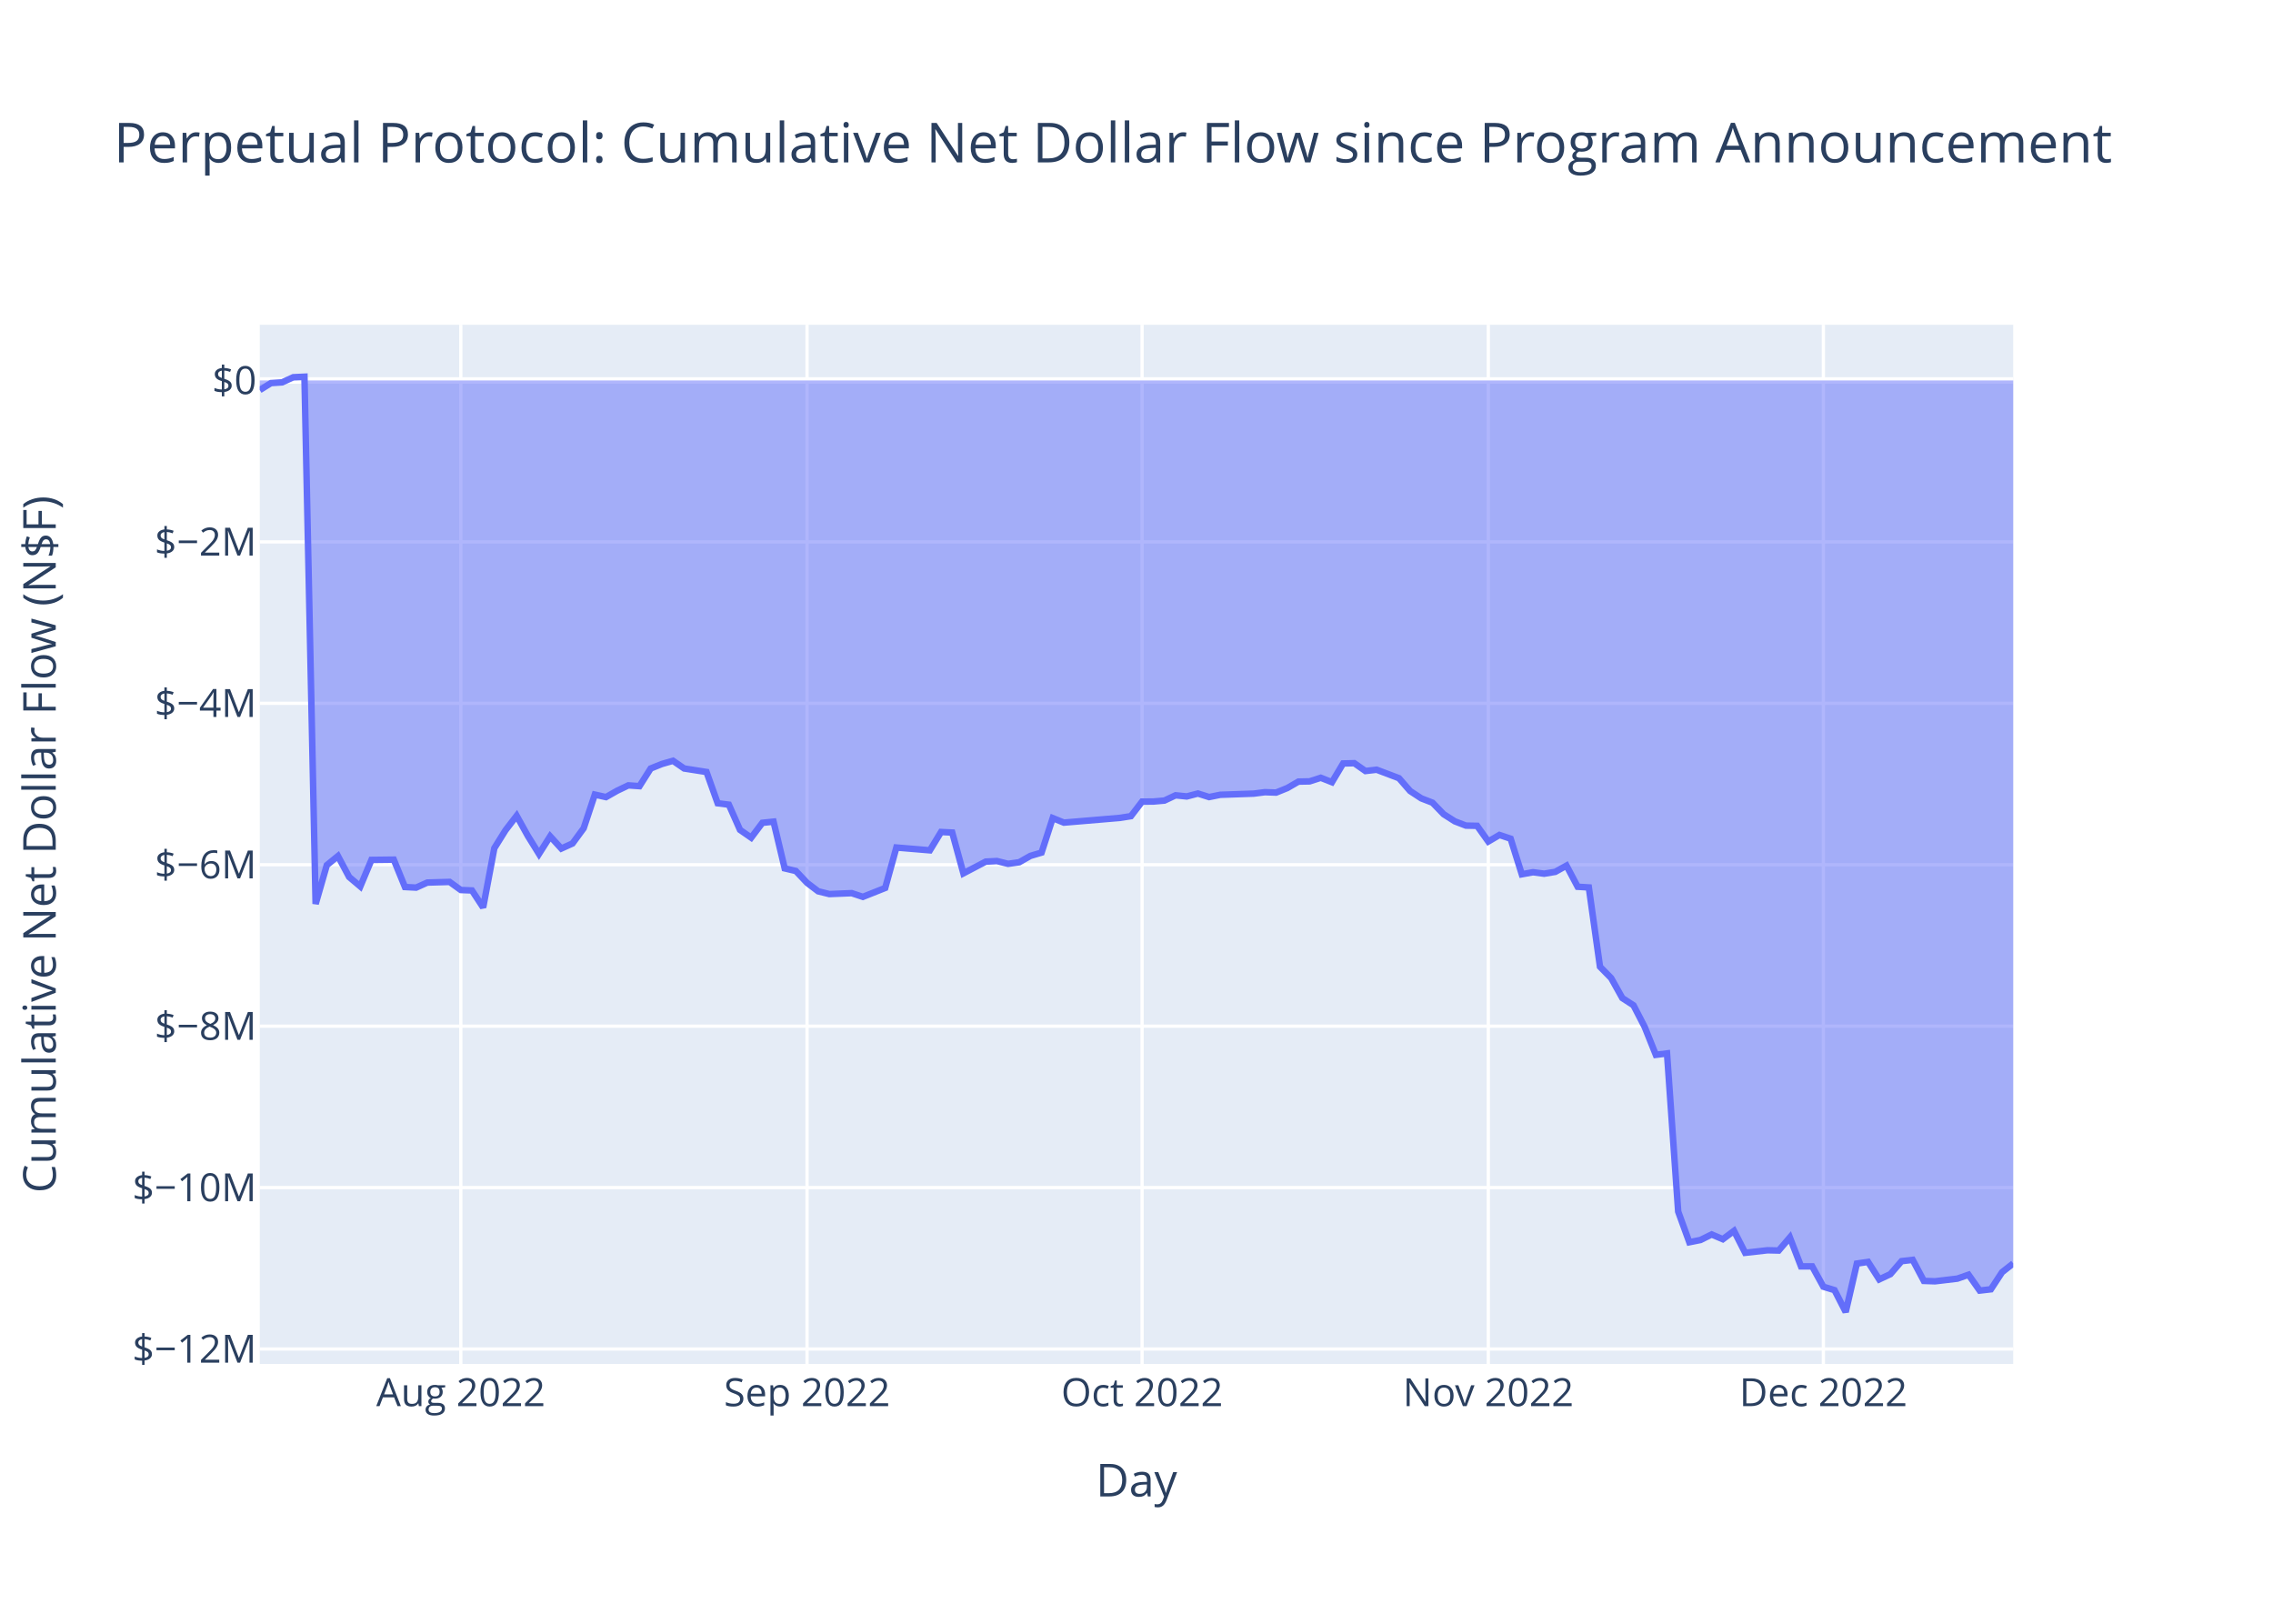
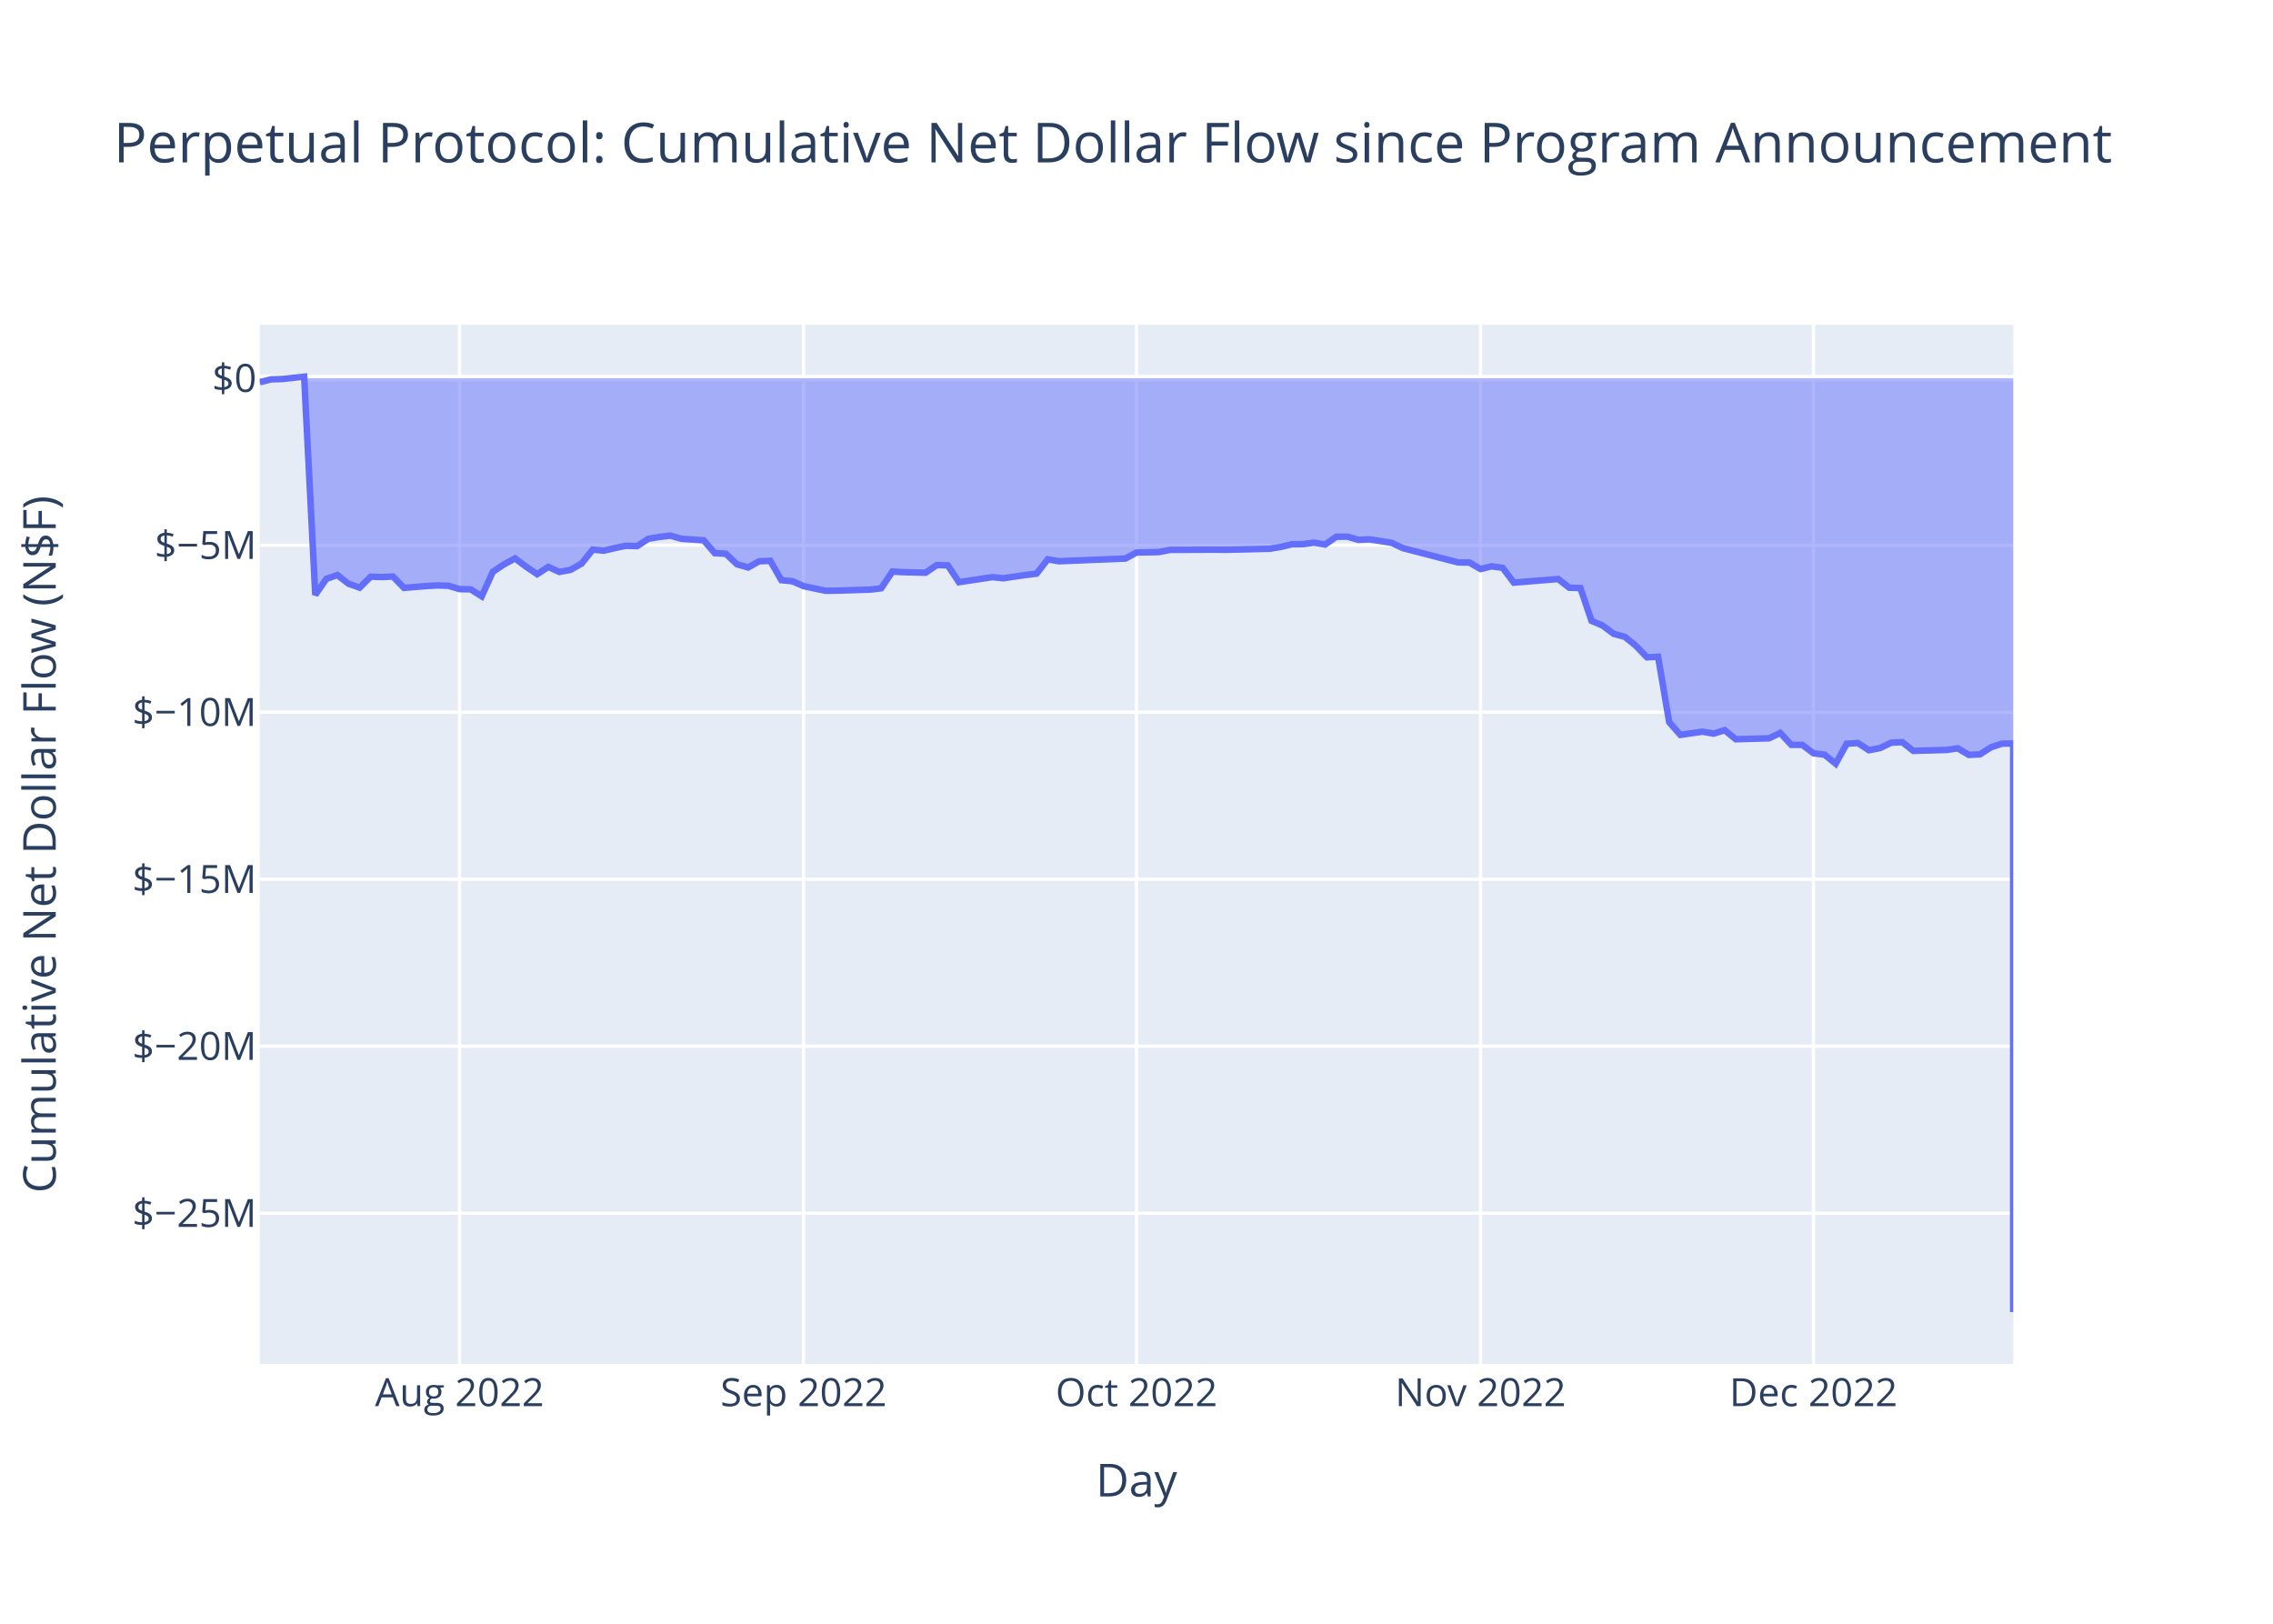
<svg xmlns="http://www.w3.org/2000/svg" class="main-svg" width="700" height="500" style="" viewBox="0 0 700 500">
  <rect x="0" y="0" width="700" height="500" style="fill: rgb(255, 255, 255); fill-opacity: 1;" />
-   <defs id="defs-de6ff5">
+   <defs id="defs-59236c">
    <g class="clips">
-       <clipPath id="clipde6ff5xyplot" class="plotclip">
+       <clipPath id="clip59236cxyplot" class="plotclip">
        <rect width="540" height="320" />
      </clipPath>
-       <clipPath class="axesclip" id="clipde6ff5x">
+       <clipPath class="axesclip" id="clip59236cx">
        <rect x="80" y="0" width="540" height="500" />
      </clipPath>
-       <clipPath class="axesclip" id="clipde6ff5y">
+       <clipPath class="axesclip" id="clip59236cy">
        <rect x="0" y="100" width="700" height="320" />
      </clipPath>
-       <clipPath class="axesclip" id="clipde6ff5xy">
+       <clipPath class="axesclip" id="clip59236cxy">
        <rect x="80" y="100" width="540" height="320" />
      </clipPath>
    </g>
    <g class="gradients" />
    <g class="patterns" />
  </defs>
  <g class="bglayer">
    <rect class="bg" x="80" y="100" width="540" height="320" style="fill: rgb(229, 236, 246); fill-opacity: 1; stroke-width: 0;" />
  </g>
  <g class="layer-below">
    <g class="imagelayer" />
    <g class="shapelayer" />
  </g>
  <g class="cartesianlayer">
    <g class="subplot xy">
      <g class="layer-subplot">
        <g class="shapelayer" />
        <g class="imagelayer" />
      </g>
      <g class="minor-gridlayer">
        <g class="x" />
        <g class="y" />
      </g>
      <g class="gridlayer">
        <g class="x">
-           <path class="xgrid crisp" transform="translate(141.91,0)" d="M0,100v320" style="stroke: rgb(255, 255, 255); stroke-opacity: 1; stroke-width: 1px;" />
-           <path class="xgrid crisp" transform="translate(248.54,0)" d="M0,100v320" style="stroke: rgb(255, 255, 255); stroke-opacity: 1; stroke-width: 1px;" />
-           <path class="xgrid crisp" transform="translate(351.72,0)" d="M0,100v320" style="stroke: rgb(255, 255, 255); stroke-opacity: 1; stroke-width: 1px;" />
-           <path class="xgrid crisp" transform="translate(458.34,0)" d="M0,100v320" style="stroke: rgb(255, 255, 255); stroke-opacity: 1; stroke-width: 1px;" />
-           <path class="xgrid crisp" transform="translate(561.53,0)" d="M0,100v320" style="stroke: rgb(255, 255, 255); stroke-opacity: 1; stroke-width: 1px;" />
+           <path class="xgrid crisp" transform="translate(141.52,0)" d="M0,100v320" style="stroke: rgb(255, 255, 255); stroke-opacity: 1; stroke-width: 1px;" />
+           <path class="xgrid crisp" transform="translate(247.47,0)" d="M0,100v320" style="stroke: rgb(255, 255, 255); stroke-opacity: 1; stroke-width: 1px;" />
+           <path class="xgrid crisp" transform="translate(350,0)" d="M0,100v320" style="stroke: rgb(255, 255, 255); stroke-opacity: 1; stroke-width: 1px;" />
+           <path class="xgrid crisp" transform="translate(455.95,0)" d="M0,100v320" style="stroke: rgb(255, 255, 255); stroke-opacity: 1; stroke-width: 1px;" />
+           <path class="xgrid crisp" transform="translate(558.48,0)" d="M0,100v320" style="stroke: rgb(255, 255, 255); stroke-opacity: 1; stroke-width: 1px;" />
        </g>
        <g class="y">
-           <path class="ygrid crisp" transform="translate(0,415.4)" d="M80,0h540" style="stroke: rgb(255, 255, 255); stroke-opacity: 1; stroke-width: 1px;" />
-           <path class="ygrid crisp" transform="translate(0,365.7)" d="M80,0h540" style="stroke: rgb(255, 255, 255); stroke-opacity: 1; stroke-width: 1px;" />
-           <path class="ygrid crisp" transform="translate(0,315.99)" d="M80,0h540" style="stroke: rgb(255, 255, 255); stroke-opacity: 1; stroke-width: 1px;" />
-           <path class="ygrid crisp" transform="translate(0,266.28)" d="M80,0h540" style="stroke: rgb(255, 255, 255); stroke-opacity: 1; stroke-width: 1px;" />
-           <path class="ygrid crisp" transform="translate(0,216.57)" d="M80,0h540" style="stroke: rgb(255, 255, 255); stroke-opacity: 1; stroke-width: 1px;" />
-           <path class="ygrid crisp" transform="translate(0,166.87)" d="M80,0h540" style="stroke: rgb(255, 255, 255); stroke-opacity: 1; stroke-width: 1px;" />
+           <path class="ygrid crisp" transform="translate(0,373.6)" d="M80,0h540" style="stroke: rgb(255, 255, 255); stroke-opacity: 1; stroke-width: 1px;" />
+           <path class="ygrid crisp" transform="translate(0,322.17)" d="M80,0h540" style="stroke: rgb(255, 255, 255); stroke-opacity: 1; stroke-width: 1px;" />
+           <path class="ygrid crisp" transform="translate(0,270.75)" d="M80,0h540" style="stroke: rgb(255, 255, 255); stroke-opacity: 1; stroke-width: 1px;" />
+           <path class="ygrid crisp" transform="translate(0,219.33)" d="M80,0h540" style="stroke: rgb(255, 255, 255); stroke-opacity: 1; stroke-width: 1px;" />
+           <path class="ygrid crisp" transform="translate(0,167.9)" d="M80,0h540" style="stroke: rgb(255, 255, 255); stroke-opacity: 1; stroke-width: 1px;" />
        </g>
      </g>
      <g class="zerolinelayer">
-         <path class="yzl zl crisp" transform="translate(0,117.16)" d="M80,0h540" style="stroke: rgb(255, 255, 255); stroke-opacity: 1; stroke-width: 2px;" />
+         <path class="yzl zl crisp" transform="translate(0,116.48)" d="M80,0h540" style="stroke: rgb(255, 255, 255); stroke-opacity: 1; stroke-width: 2px;" />
      </g>
      <path class="xlines-below" />
      <path class="ylines-below" />
      <g class="overlines-below" />
      <g class="xaxislayer-below" />
      <g class="yaxislayer-below" />
      <g class="overaxes-below" />
-       <g class="plot" transform="translate(80,100)" clip-path="url(#clipde6ff5xyplot)">
+       <g class="plot" transform="translate(80,100)" clip-path="url(#clip59236cxyplot)">
        <g class="scatterlayer mlayer">
-           <g class="trace scatter trace2f4110" style="stroke-miterlimit: 2;">
+           <g class="trace scatter trace3e6ec9" style="stroke-miterlimit: 2;">
            <g class="fills">
              <g>
-                 <path class="js-fill" d="M540,17.16L0,17.16L0,20.11L3.44,17.97L6.88,17.74L10.32,16.16L13.76,16L17.2,178.35L20.64,166.41L24.08,163.61L27.52,170.05L30.96,172.96L34.39,164.79L41.27,164.71L44.71,173.14L48.15,173.32L51.59,171.77L58.47,171.57L61.91,174.06L65.35,174.2L68.79,179.44L72.23,161.19L75.67,155.67L79.11,151.2L82.55,157.39L85.99,162.94L89.43,157.53L92.87,161.29L96.31,159.73L99.75,155.04L103.18,144.68L106.62,145.45L110.06,143.49L113.5,141.84L116.94,142.08L120.38,136.65L123.82,135.26L127.26,134.27L130.7,136.64L137.58,137.72L141.02,147.35L144.46,147.78L147.9,155.55L151.34,157.94L154.78,153.37L158.22,153.01L161.66,167.4L165.1,168.21L168.54,171.85L171.97,174.46L175.41,175.31L182.29,175.03L185.73,176.17L192.61,173.43L196.05,160.98L206.37,161.84L209.81,156.2L213.25,156.37L216.69,168.93L223.57,165.32L227.01,165.14L230.45,166L233.89,165.51L237.32,163.56L240.76,162.54L244.2,151.92L247.64,153.31L264.84,151.86L268.28,151.32L271.72,146.84L275.16,146.82L278.6,146.52L282.04,144.9L285.48,145.25L288.92,144.35L292.36,145.44L295.8,144.74L306.11,144.38L309.55,143.94L312.99,144.06L316.43,142.67L319.87,140.68L323.31,140.61L326.75,139.5L330.19,140.86L333.63,135.1L337.07,135.01L340.51,137.42L343.95,137.02L350.83,139.63L354.27,143.58L357.71,145.84L361.15,147.17L364.59,150.72L368.03,152.91L371.46,154.23L374.9,154.3L378.34,159.13L381.78,157.11L385.22,158.26L388.66,169.22L392.1,168.59L395.54,169.04L398.98,168.47L402.42,166.55L405.86,173.06L409.3,173.27L412.74,197.69L416.18,201.19L419.62,207.34L423.06,209.57L426.5,216.23L429.94,224.82L433.38,224.38L436.82,273.08L440.25,282.52L443.69,281.83L447.13,280.13L450.57,281.59L454.01,279.02L457.45,285.78L464.33,285L467.77,285.08L471.21,281.05L474.65,289.95L478.09,289.96L481.53,296.22L484.97,297.27L488.41,304L491.85,289.09L495.29,288.58L498.73,293.96L502.17,292.35L505.61,288.35L509.04,287.95L512.48,294.43L515.92,294.55L522.8,293.73L526.24,292.53L529.68,297.41L533.12,297.01L536.56,291.76L540,289.05" style="fill: rgb(99, 110, 250); fill-opacity: 0.5; stroke-width: 0;" />
+                 <path class="js-fill" d="M540,16.48L0,16.48L0,17.7L3.42,16.82L6.84,16.72L13.67,16L17.09,83.18L20.51,78.24L23.92,77.08L27.34,79.75L30.76,80.95L34.18,77.57L37.59,77.7L41.01,77.54L44.43,81.03L51.27,80.46L54.68,80.28L58.1,80.38L61.52,81.41L64.94,81.47L68.35,83.63L71.77,76.08L75.19,73.8L78.61,71.95L82.03,74.51L85.44,76.81L88.86,74.57L92.28,76.12L95.7,75.48L99.11,73.54L102.53,69.25L105.95,69.57L109.37,68.76L112.78,68.07L116.2,68.17L119.62,65.93L123.04,65.35L126.46,64.94L129.87,65.92L136.71,66.37L140.13,70.35L143.54,70.53L146.96,73.75L150.38,74.74L153.8,72.84L157.22,72.7L160.63,78.65L164.05,78.99L167.47,80.49L174.3,81.92L177.72,81.87L187.97,81.56L191.39,81.15L194.81,76L198.23,76.19L205.06,76.35L208.48,74.01L211.9,74.09L215.32,79.28L225.57,77.72L228.99,78.07L235.82,77.06L239.24,76.64L242.66,72.24L246.08,72.82L266.58,72L270,70.14L276.84,70.01L280.25,69.34L293.92,69.27L297.34,69.31L311.01,68.99L314.43,68.42L317.85,67.59L321.27,67.56L324.68,67.11L328.1,67.67L331.52,65.29L334.94,65.25L338.35,66.24L341.77,66.08L348.61,67.16L352.03,68.79L369.11,73.2L372.53,73.23L375.95,75.23L379.37,74.39L382.78,74.87L386.2,79.41L399.87,78.3L403.29,80.99L406.71,81.08L410.13,91.18L413.54,92.63L416.96,95.18L420.38,96.1L423.8,98.86L427.22,102.41L430.63,102.23L434.05,122.38L437.47,126.29L444.3,125.3L447.72,125.91L451.14,124.84L454.56,127.64L464.81,127.35L468.23,125.68L471.65,129.36L475.06,129.37L478.48,131.96L481.9,132.39L485.32,135.18L488.73,129.01L492.15,128.8L495.57,131.02L498.99,130.36L502.41,128.7L505.82,128.53L509.24,131.22L519.49,130.93L522.91,130.43L526.33,132.45L529.75,132.29L533.16,130.11L536.58,128.99L540,128.97L540,304" style="fill: rgb(99, 110, 250); fill-opacity: 0.5; stroke-width: 0;" />
              </g>
            </g>
            <g class="errorbars" />
            <g class="lines">
-               <path class="js-line" d="M0,20.11L3.44,17.97L6.88,17.74L10.32,16.16L13.76,16L17.2,178.35L20.64,166.41L24.08,163.61L27.52,170.05L30.96,172.96L34.39,164.79L41.27,164.71L44.71,173.14L48.15,173.32L51.59,171.77L58.47,171.57L61.91,174.06L65.35,174.2L68.79,179.44L72.23,161.19L75.67,155.67L79.11,151.2L82.55,157.39L85.99,162.94L89.43,157.53L92.87,161.29L96.31,159.73L99.75,155.04L103.18,144.68L106.62,145.45L110.06,143.49L113.5,141.84L116.94,142.08L120.38,136.65L123.82,135.26L127.26,134.27L130.7,136.64L137.58,137.72L141.02,147.35L144.46,147.78L147.9,155.55L151.34,157.94L154.78,153.37L158.22,153.01L161.66,167.4L165.1,168.21L168.54,171.85L171.97,174.46L175.41,175.31L182.29,175.03L185.73,176.17L192.61,173.43L196.05,160.98L206.37,161.84L209.81,156.2L213.25,156.37L216.69,168.93L223.57,165.32L227.01,165.14L230.45,166L233.89,165.51L237.32,163.56L240.76,162.54L244.2,151.92L247.64,153.31L264.84,151.86L268.28,151.32L271.72,146.84L275.16,146.82L278.6,146.52L282.04,144.9L285.48,145.25L288.92,144.35L292.36,145.44L295.8,144.74L306.11,144.38L309.55,143.94L312.99,144.06L316.43,142.67L319.87,140.68L323.31,140.61L326.75,139.5L330.19,140.86L333.63,135.1L337.07,135.01L340.51,137.42L343.95,137.02L350.83,139.63L354.27,143.58L357.71,145.84L361.15,147.17L364.59,150.72L368.03,152.91L371.46,154.23L374.9,154.3L378.34,159.13L381.78,157.11L385.22,158.26L388.66,169.22L392.1,168.59L395.54,169.04L398.98,168.47L402.42,166.55L405.86,173.06L409.3,173.27L412.74,197.69L416.18,201.19L419.62,207.34L423.06,209.57L426.5,216.23L429.94,224.82L433.38,224.38L436.82,273.08L440.25,282.52L443.69,281.83L447.13,280.13L450.57,281.59L454.01,279.02L457.45,285.78L464.33,285L467.77,285.08L471.21,281.05L474.65,289.95L478.09,289.96L481.53,296.22L484.97,297.27L488.41,304L491.85,289.09L495.29,288.58L498.73,293.96L502.17,292.35L505.61,288.35L509.04,287.95L512.48,294.43L515.92,294.55L522.8,293.73L526.24,292.53L529.68,297.41L533.12,297.01L536.56,291.76L540,289.05" style="vector-effect: non-scaling-stroke; fill: none; stroke: rgb(99, 110, 250); stroke-opacity: 1; stroke-width: 2px; opacity: 1;" />
+               <path class="js-line" d="M0,17.7L3.42,16.82L6.84,16.72L13.67,16L17.09,83.18L20.51,78.24L23.92,77.08L27.34,79.75L30.76,80.95L34.18,77.57L37.59,77.7L41.01,77.54L44.43,81.03L51.27,80.46L54.68,80.28L58.1,80.38L61.52,81.41L64.94,81.47L68.35,83.63L71.77,76.08L75.19,73.8L78.61,71.95L82.03,74.51L85.44,76.81L88.86,74.57L92.28,76.12L95.7,75.48L99.11,73.54L102.53,69.25L105.95,69.57L109.37,68.76L112.78,68.07L116.2,68.17L119.62,65.93L123.04,65.35L126.46,64.94L129.87,65.92L136.71,66.37L140.13,70.35L143.54,70.53L146.96,73.75L150.38,74.74L153.8,72.84L157.22,72.7L160.63,78.65L164.05,78.99L167.47,80.49L174.3,81.92L177.72,81.87L187.97,81.56L191.39,81.15L194.81,76L198.23,76.19L205.06,76.35L208.48,74.01L211.9,74.09L215.32,79.28L225.57,77.72L228.99,78.07L235.82,77.06L239.24,76.64L242.66,72.24L246.08,72.82L266.58,72L270,70.14L276.84,70.01L280.25,69.34L293.92,69.27L297.34,69.31L311.01,68.99L314.43,68.42L317.85,67.59L321.27,67.56L324.68,67.11L328.1,67.67L331.52,65.29L334.94,65.25L338.35,66.24L341.77,66.08L348.61,67.16L352.03,68.79L369.11,73.2L372.53,73.23L375.95,75.23L379.37,74.39L382.78,74.87L386.2,79.41L399.87,78.3L403.29,80.99L406.71,81.08L410.13,91.18L413.54,92.63L416.96,95.18L420.38,96.1L423.8,98.86L427.22,102.41L430.63,102.23L434.05,122.38L437.47,126.29L444.3,125.3L447.72,125.91L451.14,124.84L454.56,127.64L464.81,127.35L468.23,125.68L471.65,129.36L475.06,129.37L478.48,131.96L481.9,132.39L485.32,135.18L488.73,129.01L492.15,128.8L495.57,131.02L498.99,130.36L502.41,128.7L505.82,128.53L509.24,131.22L519.49,130.93L522.91,130.43L526.33,132.45L529.75,132.29L533.16,130.11L536.58,128.99L540,128.97L540,304" style="vector-effect: non-scaling-stroke; fill: none; stroke: rgb(99, 110, 250); stroke-opacity: 1; stroke-width: 2px; opacity: 1;" />
            </g>
            <g class="points" />
            <g class="text" />
          </g>
        </g>
      </g>
      <g class="overplot" />
      <path class="xlines-above crisp" d="M0,0" style="fill: none;" />
      <path class="ylines-above crisp" d="M0,0" style="fill: none;" />
      <g class="overlines-above" />
      <g class="xaxislayer-above">
        <g class="xtick">
-           <text text-anchor="middle" x="0" y="433" transform="translate(141.91,0)" style="font-family: 'Open Sans', verdana, arial, sans-serif; font-size: 12px; fill: rgb(42, 63, 95); fill-opacity: 1; white-space: pre; opacity: 1;">Aug 2022</text>
+           <text text-anchor="middle" x="0" y="433" transform="translate(141.52,0)" style="font-family: 'Open Sans', verdana, arial, sans-serif; font-size: 12px; fill: rgb(42, 63, 95); fill-opacity: 1; white-space: pre; opacity: 1;">Aug 2022</text>
        </g>
        <g class="xtick">
-           <text text-anchor="middle" x="0" y="433" style="font-family: 'Open Sans', verdana, arial, sans-serif; font-size: 12px; fill: rgb(42, 63, 95); fill-opacity: 1; white-space: pre; opacity: 1;" transform="translate(248.54,0)">Sep 2022</text>
+           <text text-anchor="middle" x="0" y="433" style="font-family: 'Open Sans', verdana, arial, sans-serif; font-size: 12px; fill: rgb(42, 63, 95); fill-opacity: 1; white-space: pre; opacity: 1;" transform="translate(247.47,0)">Sep 2022</text>
        </g>
        <g class="xtick">
-           <text text-anchor="middle" x="0" y="433" style="font-family: 'Open Sans', verdana, arial, sans-serif; font-size: 12px; fill: rgb(42, 63, 95); fill-opacity: 1; white-space: pre; opacity: 1;" transform="translate(351.72,0)">Oct 2022</text>
+           <text text-anchor="middle" x="0" y="433" style="font-family: 'Open Sans', verdana, arial, sans-serif; font-size: 12px; fill: rgb(42, 63, 95); fill-opacity: 1; white-space: pre; opacity: 1;" transform="translate(350,0)">Oct 2022</text>
        </g>
        <g class="xtick">
-           <text text-anchor="middle" x="0" y="433" style="font-family: 'Open Sans', verdana, arial, sans-serif; font-size: 12px; fill: rgb(42, 63, 95); fill-opacity: 1; white-space: pre; opacity: 1;" transform="translate(458.34,0)">Nov 2022</text>
+           <text text-anchor="middle" x="0" y="433" style="font-family: 'Open Sans', verdana, arial, sans-serif; font-size: 12px; fill: rgb(42, 63, 95); fill-opacity: 1; white-space: pre; opacity: 1;" transform="translate(455.95,0)">Nov 2022</text>
        </g>
        <g class="xtick">
-           <text text-anchor="middle" x="0" y="433" style="font-family: 'Open Sans', verdana, arial, sans-serif; font-size: 12px; fill: rgb(42, 63, 95); fill-opacity: 1; white-space: pre; opacity: 1;" transform="translate(561.53,0)">Dec 2022</text>
+           <text text-anchor="middle" x="0" y="433" style="font-family: 'Open Sans', verdana, arial, sans-serif; font-size: 12px; fill: rgb(42, 63, 95); fill-opacity: 1; white-space: pre; opacity: 1;" transform="translate(558.48,0)">Dec 2022</text>
        </g>
      </g>
      <g class="yaxislayer-above">
        <g class="ytick">
-           <text text-anchor="end" x="79" y="4.2" transform="translate(0,415.4)" style="font-family: 'Open Sans', verdana, arial, sans-serif; font-size: 12px; fill: rgb(42, 63, 95); fill-opacity: 1; white-space: pre; opacity: 1;">$−12M</text>
+           <text text-anchor="end" x="79" y="4.2" transform="translate(0,373.6)" style="font-family: 'Open Sans', verdana, arial, sans-serif; font-size: 12px; fill: rgb(42, 63, 95); fill-opacity: 1; white-space: pre; opacity: 1;">$−25M</text>
        </g>
        <g class="ytick">
-           <text text-anchor="end" x="79" y="4.2" style="font-family: 'Open Sans', verdana, arial, sans-serif; font-size: 12px; fill: rgb(42, 63, 95); fill-opacity: 1; white-space: pre; opacity: 1;" transform="translate(0,365.7)">$−10M</text>
+           <text text-anchor="end" x="79" y="4.2" style="font-family: 'Open Sans', verdana, arial, sans-serif; font-size: 12px; fill: rgb(42, 63, 95); fill-opacity: 1; white-space: pre; opacity: 1;" transform="translate(0,322.17)">$−20M</text>
        </g>
        <g class="ytick">
-           <text text-anchor="end" x="79" y="4.2" style="font-family: 'Open Sans', verdana, arial, sans-serif; font-size: 12px; fill: rgb(42, 63, 95); fill-opacity: 1; white-space: pre; opacity: 1;" transform="translate(0,315.99)">$−8M</text>
+           <text text-anchor="end" x="79" y="4.2" style="font-family: 'Open Sans', verdana, arial, sans-serif; font-size: 12px; fill: rgb(42, 63, 95); fill-opacity: 1; white-space: pre; opacity: 1;" transform="translate(0,270.75)">$−15M</text>
        </g>
        <g class="ytick">
-           <text text-anchor="end" x="79" y="4.2" style="font-family: 'Open Sans', verdana, arial, sans-serif; font-size: 12px; fill: rgb(42, 63, 95); fill-opacity: 1; white-space: pre; opacity: 1;" transform="translate(0,266.28)">$−6M</text>
+           <text text-anchor="end" x="79" y="4.2" style="font-family: 'Open Sans', verdana, arial, sans-serif; font-size: 12px; fill: rgb(42, 63, 95); fill-opacity: 1; white-space: pre; opacity: 1;" transform="translate(0,219.33)">$−10M</text>
        </g>
        <g class="ytick">
-           <text text-anchor="end" x="79" y="4.2" style="font-family: 'Open Sans', verdana, arial, sans-serif; font-size: 12px; fill: rgb(42, 63, 95); fill-opacity: 1; white-space: pre; opacity: 1;" transform="translate(0,216.57)">$−4M</text>
+           <text text-anchor="end" x="79" y="4.2" style="font-family: 'Open Sans', verdana, arial, sans-serif; font-size: 12px; fill: rgb(42, 63, 95); fill-opacity: 1; white-space: pre; opacity: 1;" transform="translate(0,167.9)">$−5M</text>
        </g>
        <g class="ytick">
-           <text text-anchor="end" x="79" y="4.2" style="font-family: 'Open Sans', verdana, arial, sans-serif; font-size: 12px; fill: rgb(42, 63, 95); fill-opacity: 1; white-space: pre; opacity: 1;" transform="translate(0,166.87)">$−2M</text>
-         </g>
-         <g class="ytick">
-           <text text-anchor="end" x="79" y="4.2" style="font-family: 'Open Sans', verdana, arial, sans-serif; font-size: 12px; fill: rgb(42, 63, 95); fill-opacity: 1; white-space: pre; opacity: 1;" transform="translate(0,117.16)">$0</text>
+           <text text-anchor="end" x="79" y="4.2" style="font-family: 'Open Sans', verdana, arial, sans-serif; font-size: 12px; fill: rgb(42, 63, 95); fill-opacity: 1; white-space: pre; opacity: 1;" transform="translate(0,116.48)">$0</text>
        </g>
      </g>
      <g class="overaxes-above" />
    </g>
  </g>
  <g class="polarlayer" />
  <g class="smithlayer" />
  <g class="ternarylayer" />
  <g class="geolayer" />
  <g class="funnelarealayer" />
  <g class="pielayer" />
  <g class="iciclelayer" />
  <g class="treemaplayer" />
  <g class="sunburstlayer" />
  <g class="glimages" />
-   <defs id="topdefs-de6ff5">
+   <defs id="topdefs-59236c">
    <g class="clips" />
  </defs>
  <g class="layer-above">
    <g class="imagelayer" />
    <g class="shapelayer" />
  </g>
  <g class="infolayer">
    <g class="g-gtitle">
      <text class="gtitle" x="35" y="50" text-anchor="start" dy="0em" style="font-family: 'Open Sans', verdana, arial, sans-serif; font-size: 17px; fill: rgb(42, 63, 95); opacity: 1; font-weight: normal; white-space: pre;">Perpetual Protocol: Cumulative Net Dollar Flow since Program Announcement</text>
    </g>
    <g class="g-xtitle">
      <text class="xtitle" x="350" y="460.8" text-anchor="middle" style="font-family: 'Open Sans', verdana, arial, sans-serif; font-size: 14px; fill: rgb(42, 63, 95); opacity: 1; font-weight: normal; white-space: pre;">Day</text>
    </g>
    <g class="g-ytitle">
      <text class="ytitle" transform="rotate(-90,17.16875,260)" x="17.169" y="260" text-anchor="middle" style="font-family: 'Open Sans', verdana, arial, sans-serif; font-size: 14px; fill: rgb(42, 63, 95); opacity: 1; font-weight: normal; white-space: pre;">Cumulative Net Dollar Flow (N$F)</text>
    </g>
  </g>
</svg>
